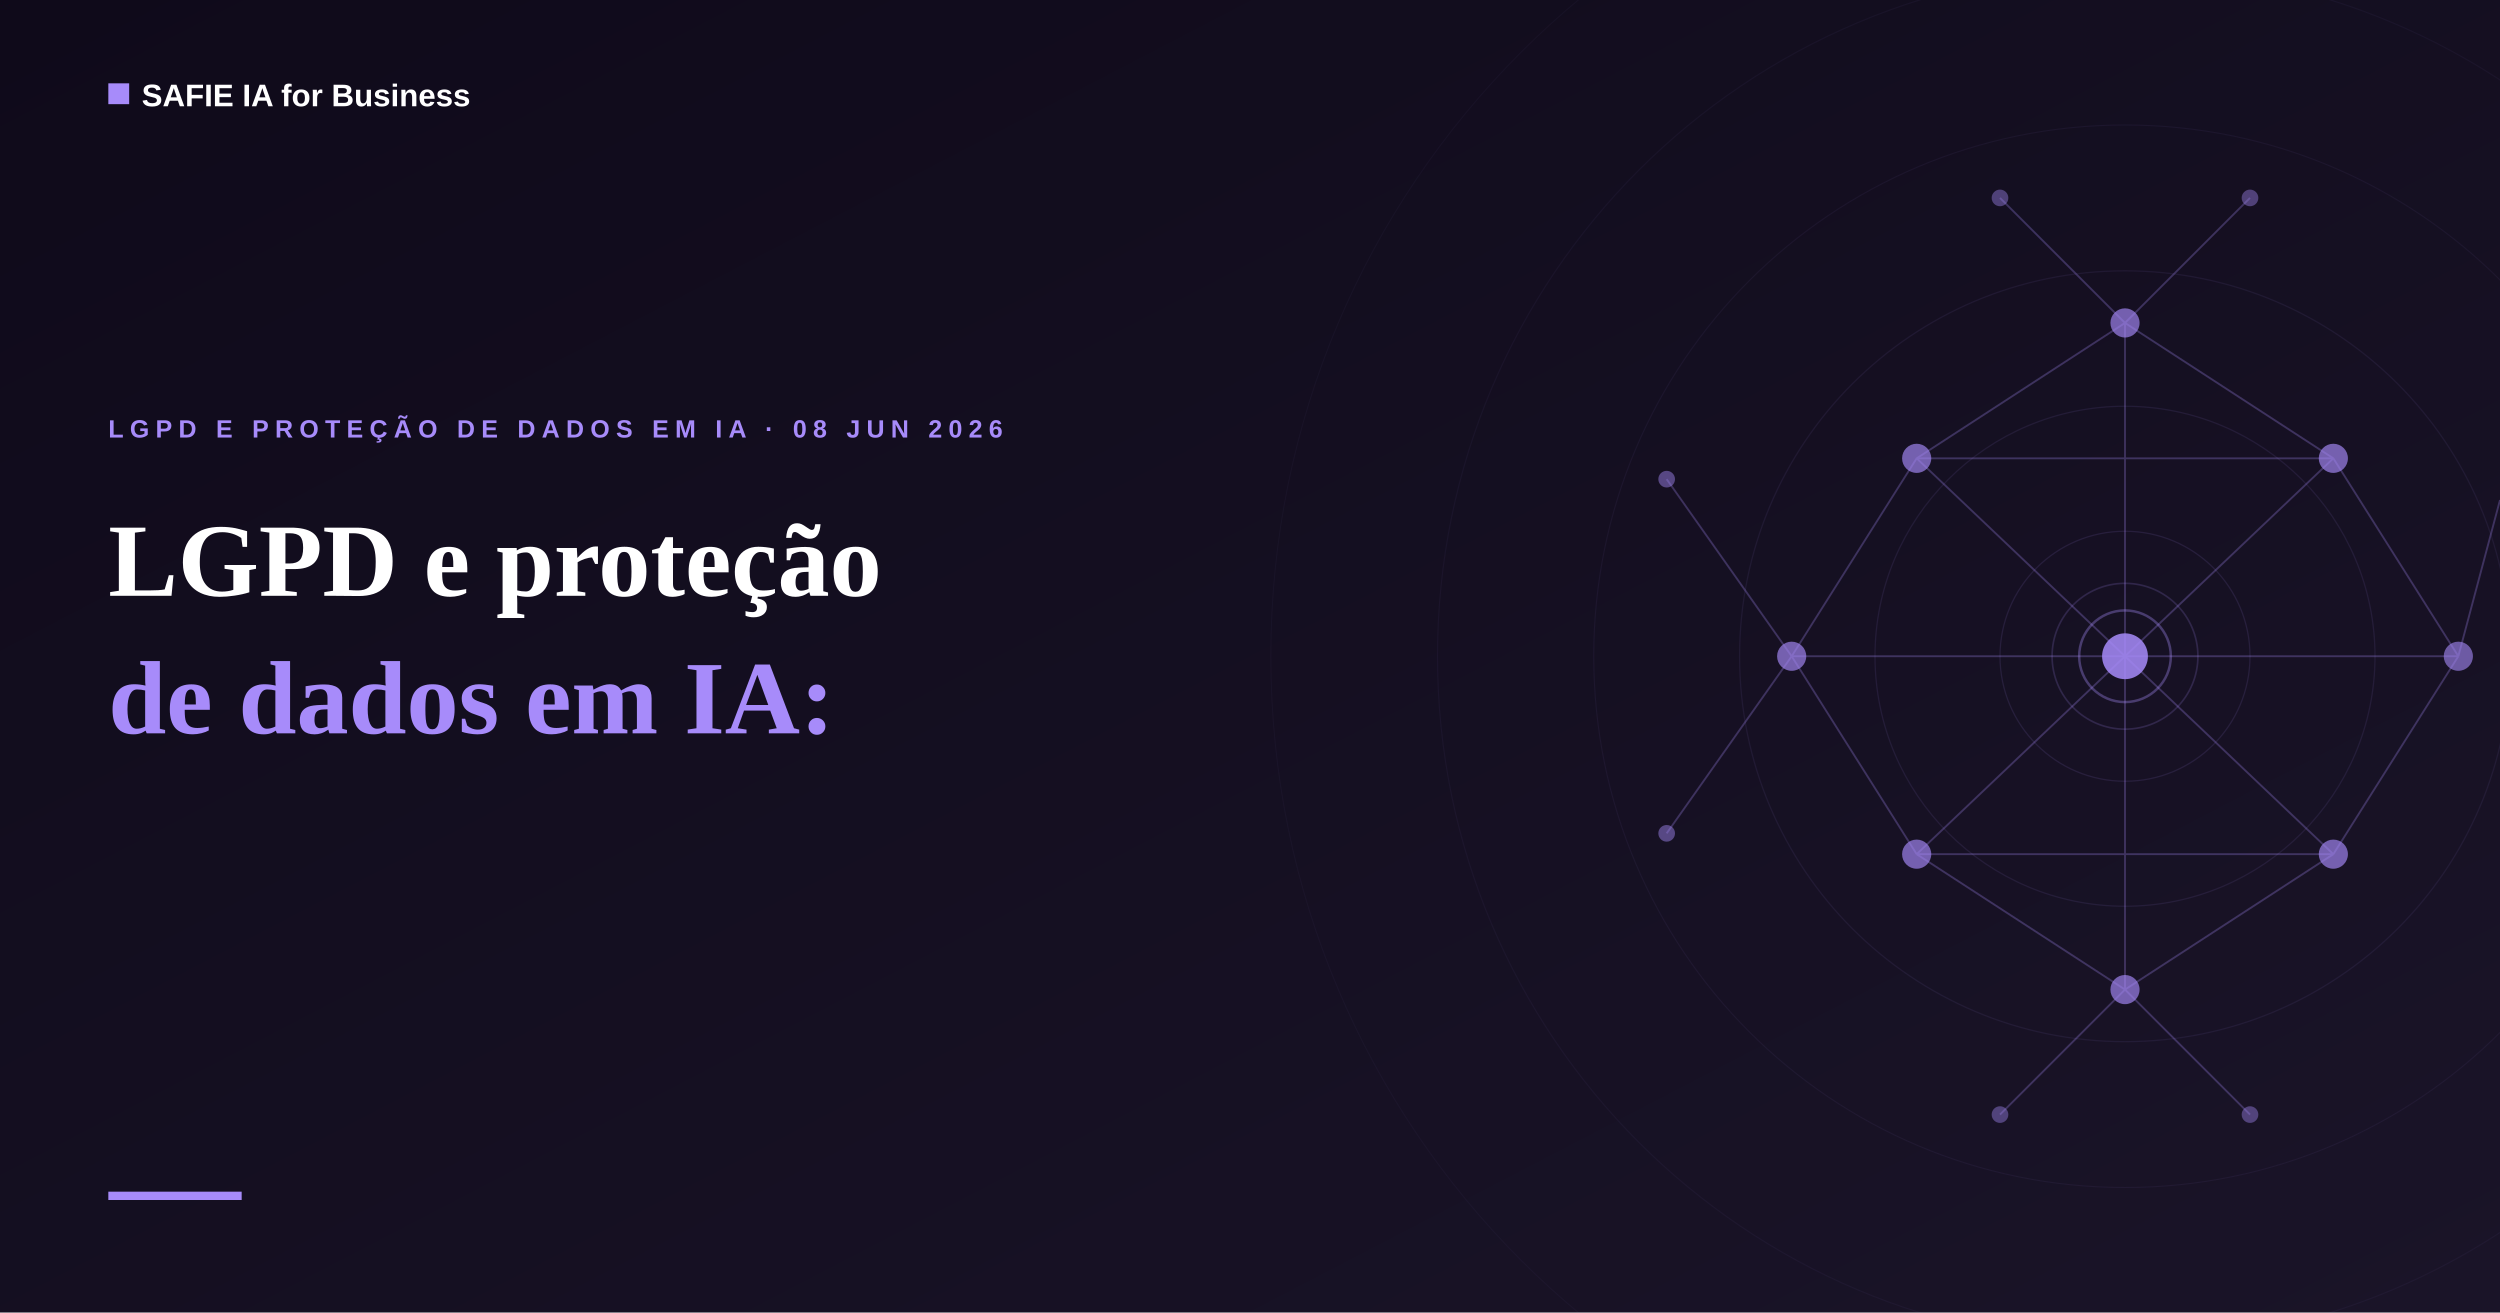
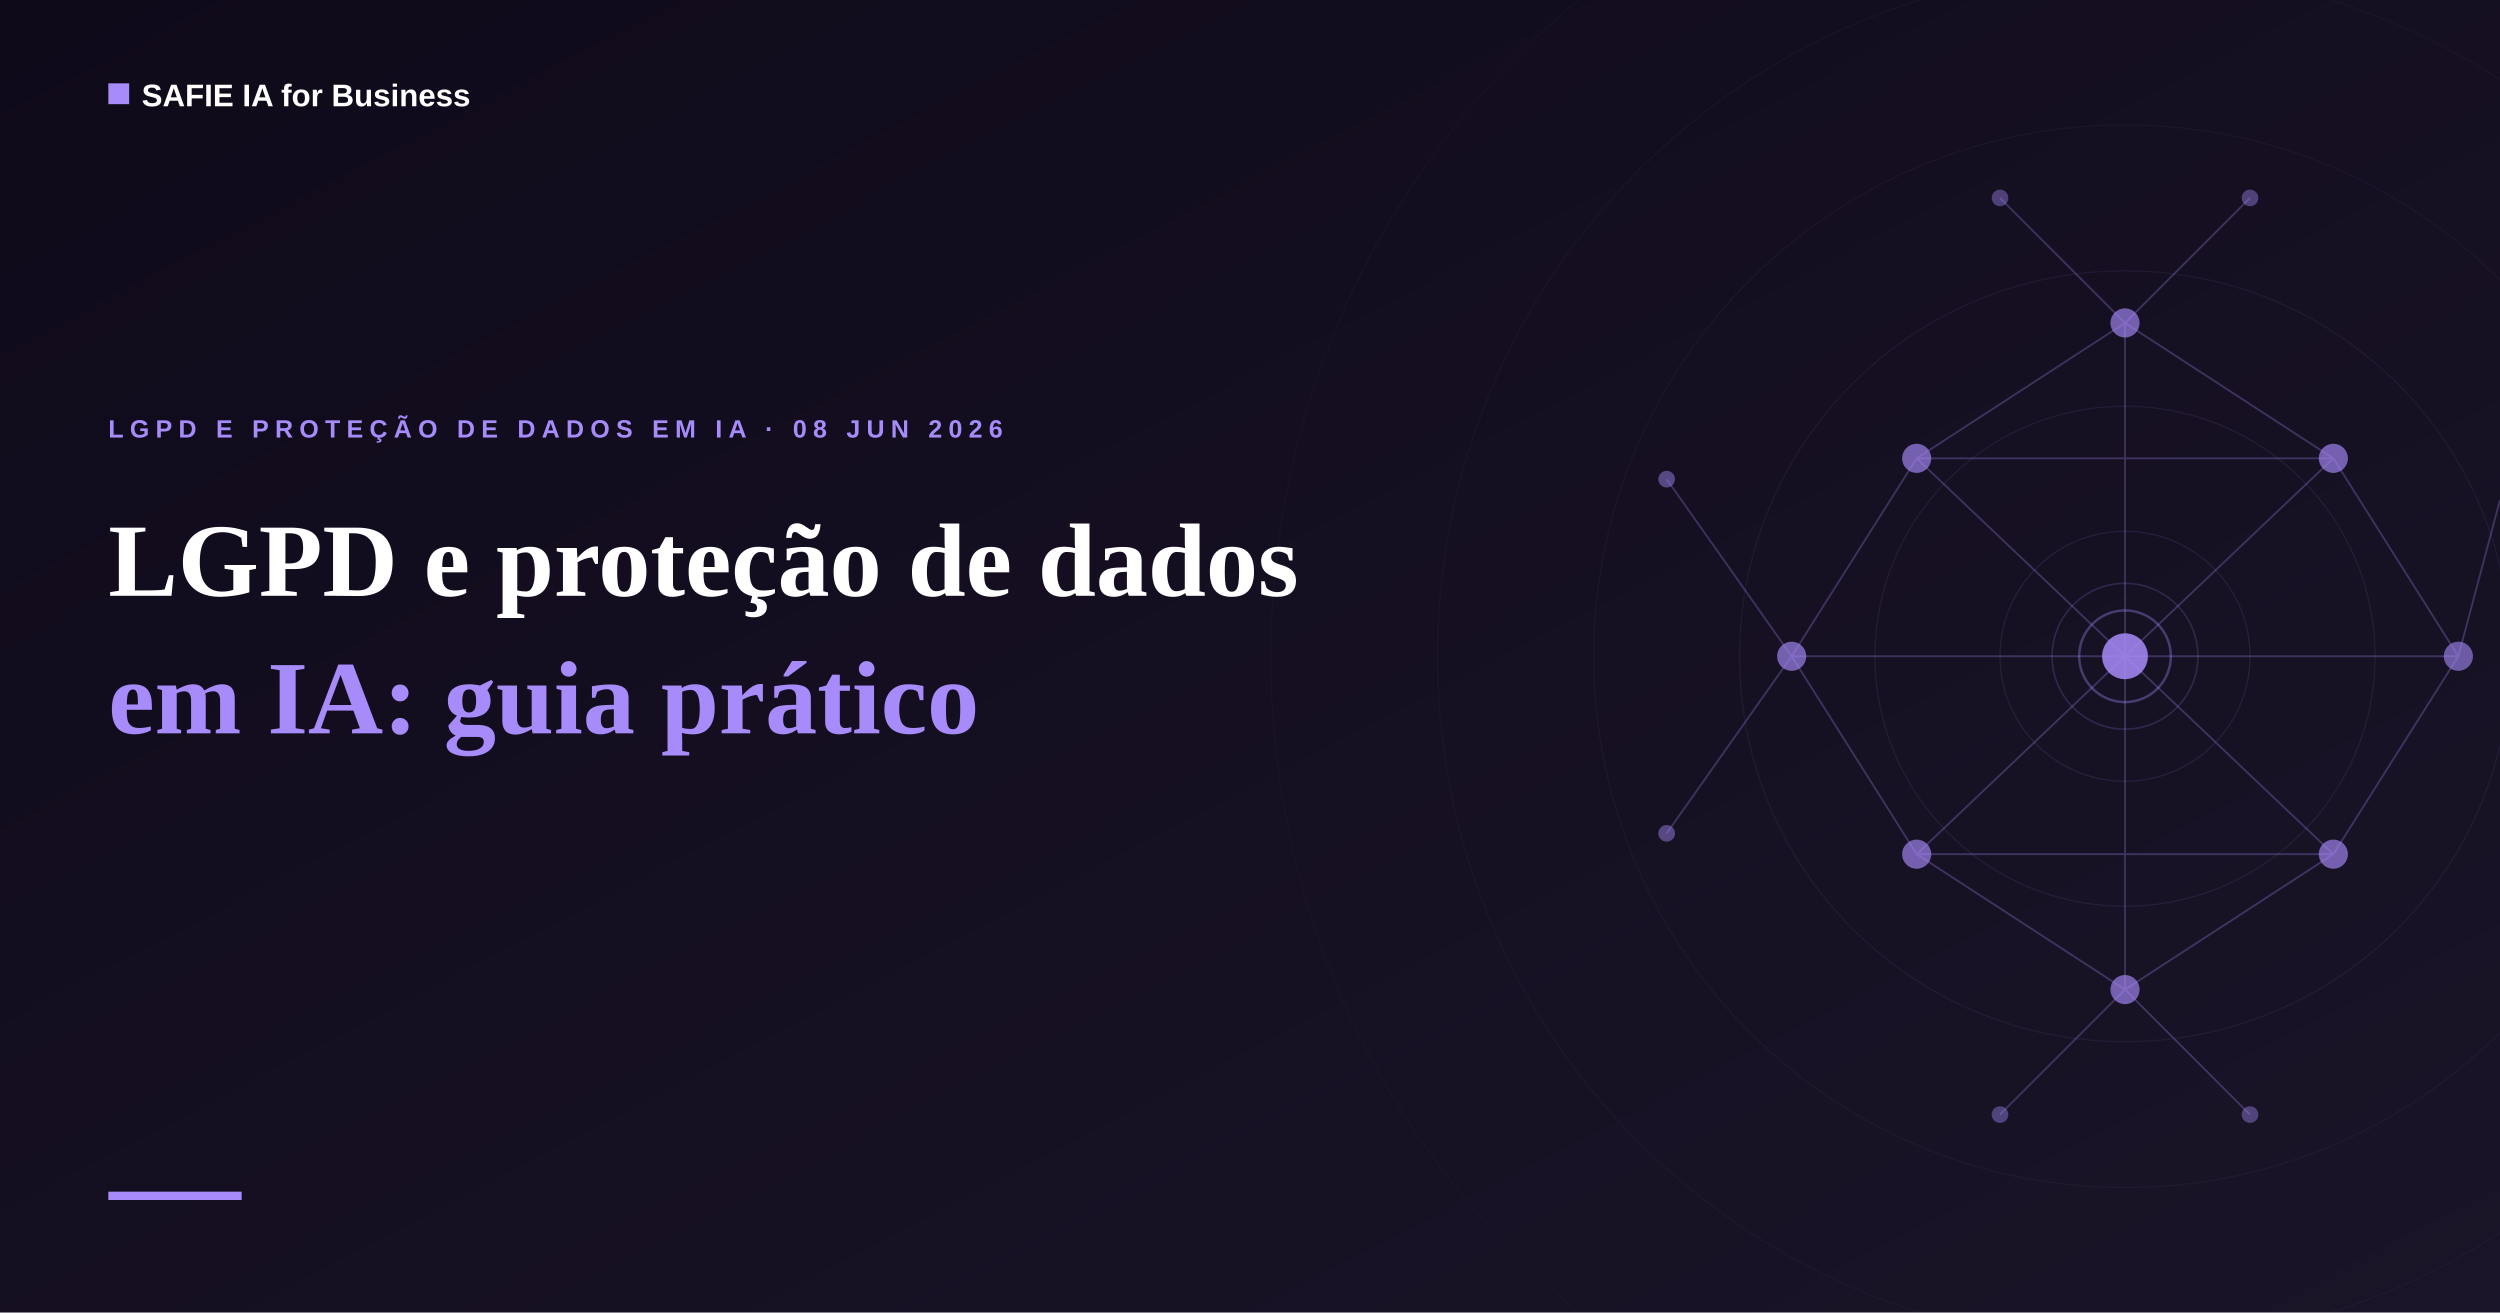
<svg xmlns="http://www.w3.org/2000/svg" viewBox="0 0 1200 630" width="1200" height="630">
  <defs>
    <linearGradient id="bg-grad" x1="0%" y1="0%" x2="100%" y2="100%">
      <stop offset="0%" stop-color="#0f0a1a" />
      <stop offset="100%" stop-color="#1a1428" />
    </linearGradient>
  </defs>
  <rect width="1200" height="630" fill="url(#bg-grad)" />
  <g stroke="#a78bfa" fill="none">
    <circle cx="1020" cy="315" r="60" stroke-width="0.6" opacity="0.12" />
    <circle cx="1020" cy="315" r="120" stroke-width="0.6" opacity="0.10" />
    <circle cx="1020" cy="315" r="185" stroke-width="0.6" opacity="0.08" />
    <circle cx="1020" cy="315" r="255" stroke-width="0.5" opacity="0.06" />
    <circle cx="1020" cy="315" r="330" stroke-width="0.5" opacity="0.05" />
    <circle cx="1020" cy="315" r="410" stroke-width="0.4" opacity="0.04" />
  </g>
  <g stroke="#a78bfa" stroke-width="0.9" opacity="0.28" fill="none">
    <line x1="1020" y1="315" x2="920" y2="220" />
    <line x1="1020" y1="315" x2="1120" y2="220" />
    <line x1="1020" y1="315" x2="920" y2="410" />
    <line x1="1020" y1="315" x2="1120" y2="410" />
    <line x1="1020" y1="315" x2="860" y2="315" />
    <line x1="1020" y1="315" x2="1180" y2="315" />
    <line x1="1020" y1="315" x2="1020" y2="155" />
    <line x1="1020" y1="315" x2="1020" y2="475" />
    <line x1="920" y1="220" x2="1120" y2="220" />
    <line x1="920" y1="410" x2="1120" y2="410" />
    <line x1="920" y1="220" x2="860" y2="315" />
    <line x1="920" y1="410" x2="860" y2="315" />
    <line x1="1120" y1="220" x2="1180" y2="315" />
    <line x1="1120" y1="410" x2="1180" y2="315" />
    <line x1="1020" y1="155" x2="920" y2="220" />
    <line x1="1020" y1="155" x2="1120" y2="220" />
    <line x1="1020" y1="475" x2="920" y2="410" />
    <line x1="1020" y1="475" x2="1120" y2="410" />
    <line x1="860" y1="315" x2="800" y2="230" />
    <line x1="860" y1="315" x2="800" y2="400" />
    <line x1="1180" y1="315" x2="1200" y2="240" />
    <line x1="1020" y1="155" x2="960" y2="95" />
    <line x1="1020" y1="155" x2="1080" y2="95" />
    <line x1="1020" y1="475" x2="960" y2="535" />
    <line x1="1020" y1="475" x2="1080" y2="535" />
  </g>
  <circle cx="1020" cy="315" r="11" fill="#a78bfa" opacity="0.85" />
  <circle cx="1020" cy="315" r="22" fill="none" stroke="#a78bfa" stroke-width="1.2" opacity="0.35" />
  <circle cx="1020" cy="315" r="35" fill="none" stroke="#a78bfa" stroke-width="0.8" opacity="0.18" />
  <circle cx="920" cy="220" r="7" fill="#a78bfa" opacity="0.65" />
  <circle cx="1120" cy="220" r="7" fill="#a78bfa" opacity="0.65" />
  <circle cx="920" cy="410" r="7" fill="#a78bfa" opacity="0.65" />
  <circle cx="1120" cy="410" r="7" fill="#a78bfa" opacity="0.65" />
  <circle cx="860" cy="315" r="7" fill="#a78bfa" opacity="0.65" />
  <circle cx="1180" cy="315" r="7" fill="#a78bfa" opacity="0.60" />
  <circle cx="1020" cy="155" r="7" fill="#a78bfa" opacity="0.65" />
  <circle cx="1020" cy="475" r="7" fill="#a78bfa" opacity="0.65" />
  <circle cx="800" cy="230" r="4" fill="#a78bfa" opacity="0.45" />
  <circle cx="800" cy="400" r="4" fill="#a78bfa" opacity="0.45" />
  <circle cx="960" cy="95" r="4" fill="#a78bfa" opacity="0.40" />
  <circle cx="1080" cy="95" r="4" fill="#a78bfa" opacity="0.40" />
  <circle cx="960" cy="535" r="4" fill="#a78bfa" opacity="0.40" />
  <circle cx="1080" cy="535" r="4" fill="#a78bfa" opacity="0.40" />
  <rect x="52" y="40" width="10" height="10" fill="#a78bfa" />
  <text x="68" y="51" fill="#ffffff" font-family="'DM Sans', Arial, sans-serif" font-size="15" font-weight="600">SAFIE IA for Business</text>
  <text x="52" y="210" fill="#a78bfa" font-family="'DM Sans', Arial, sans-serif" font-size="12" font-weight="600" letter-spacing="3">LGPD E PROTEÇÃO DE DADOS EM IA · 08 JUN 2026</text>
-   <text x="52" y="286" fill="#ffffff" font-family="Georgia, 'Times New Roman', serif" font-size="50" font-weight="700">LGPD e proteção</text>
-   <text x="52" y="352" fill="#a78bfa" font-family="Georgia, 'Times New Roman', serif" font-size="50" font-weight="700">de dados em IA:</text>
+   <text x="52" y="286" fill="#ffffff" font-family="Georgia, 'Times New Roman', serif" font-size="50" font-weight="700">LGPD e proteção de dados</text>
+   <text x="52" y="352" fill="#a78bfa" font-family="Georgia, 'Times New Roman', serif" font-size="50" font-weight="700">em IA: guia prático</text>
  <text x="52" y="418" fill="#a78bfa" font-family="Georgia, 'Times New Roman', serif" font-size="50" font-weight="700" />
  <rect x="52" y="572" width="64" height="4" fill="#a78bfa" />
</svg>
